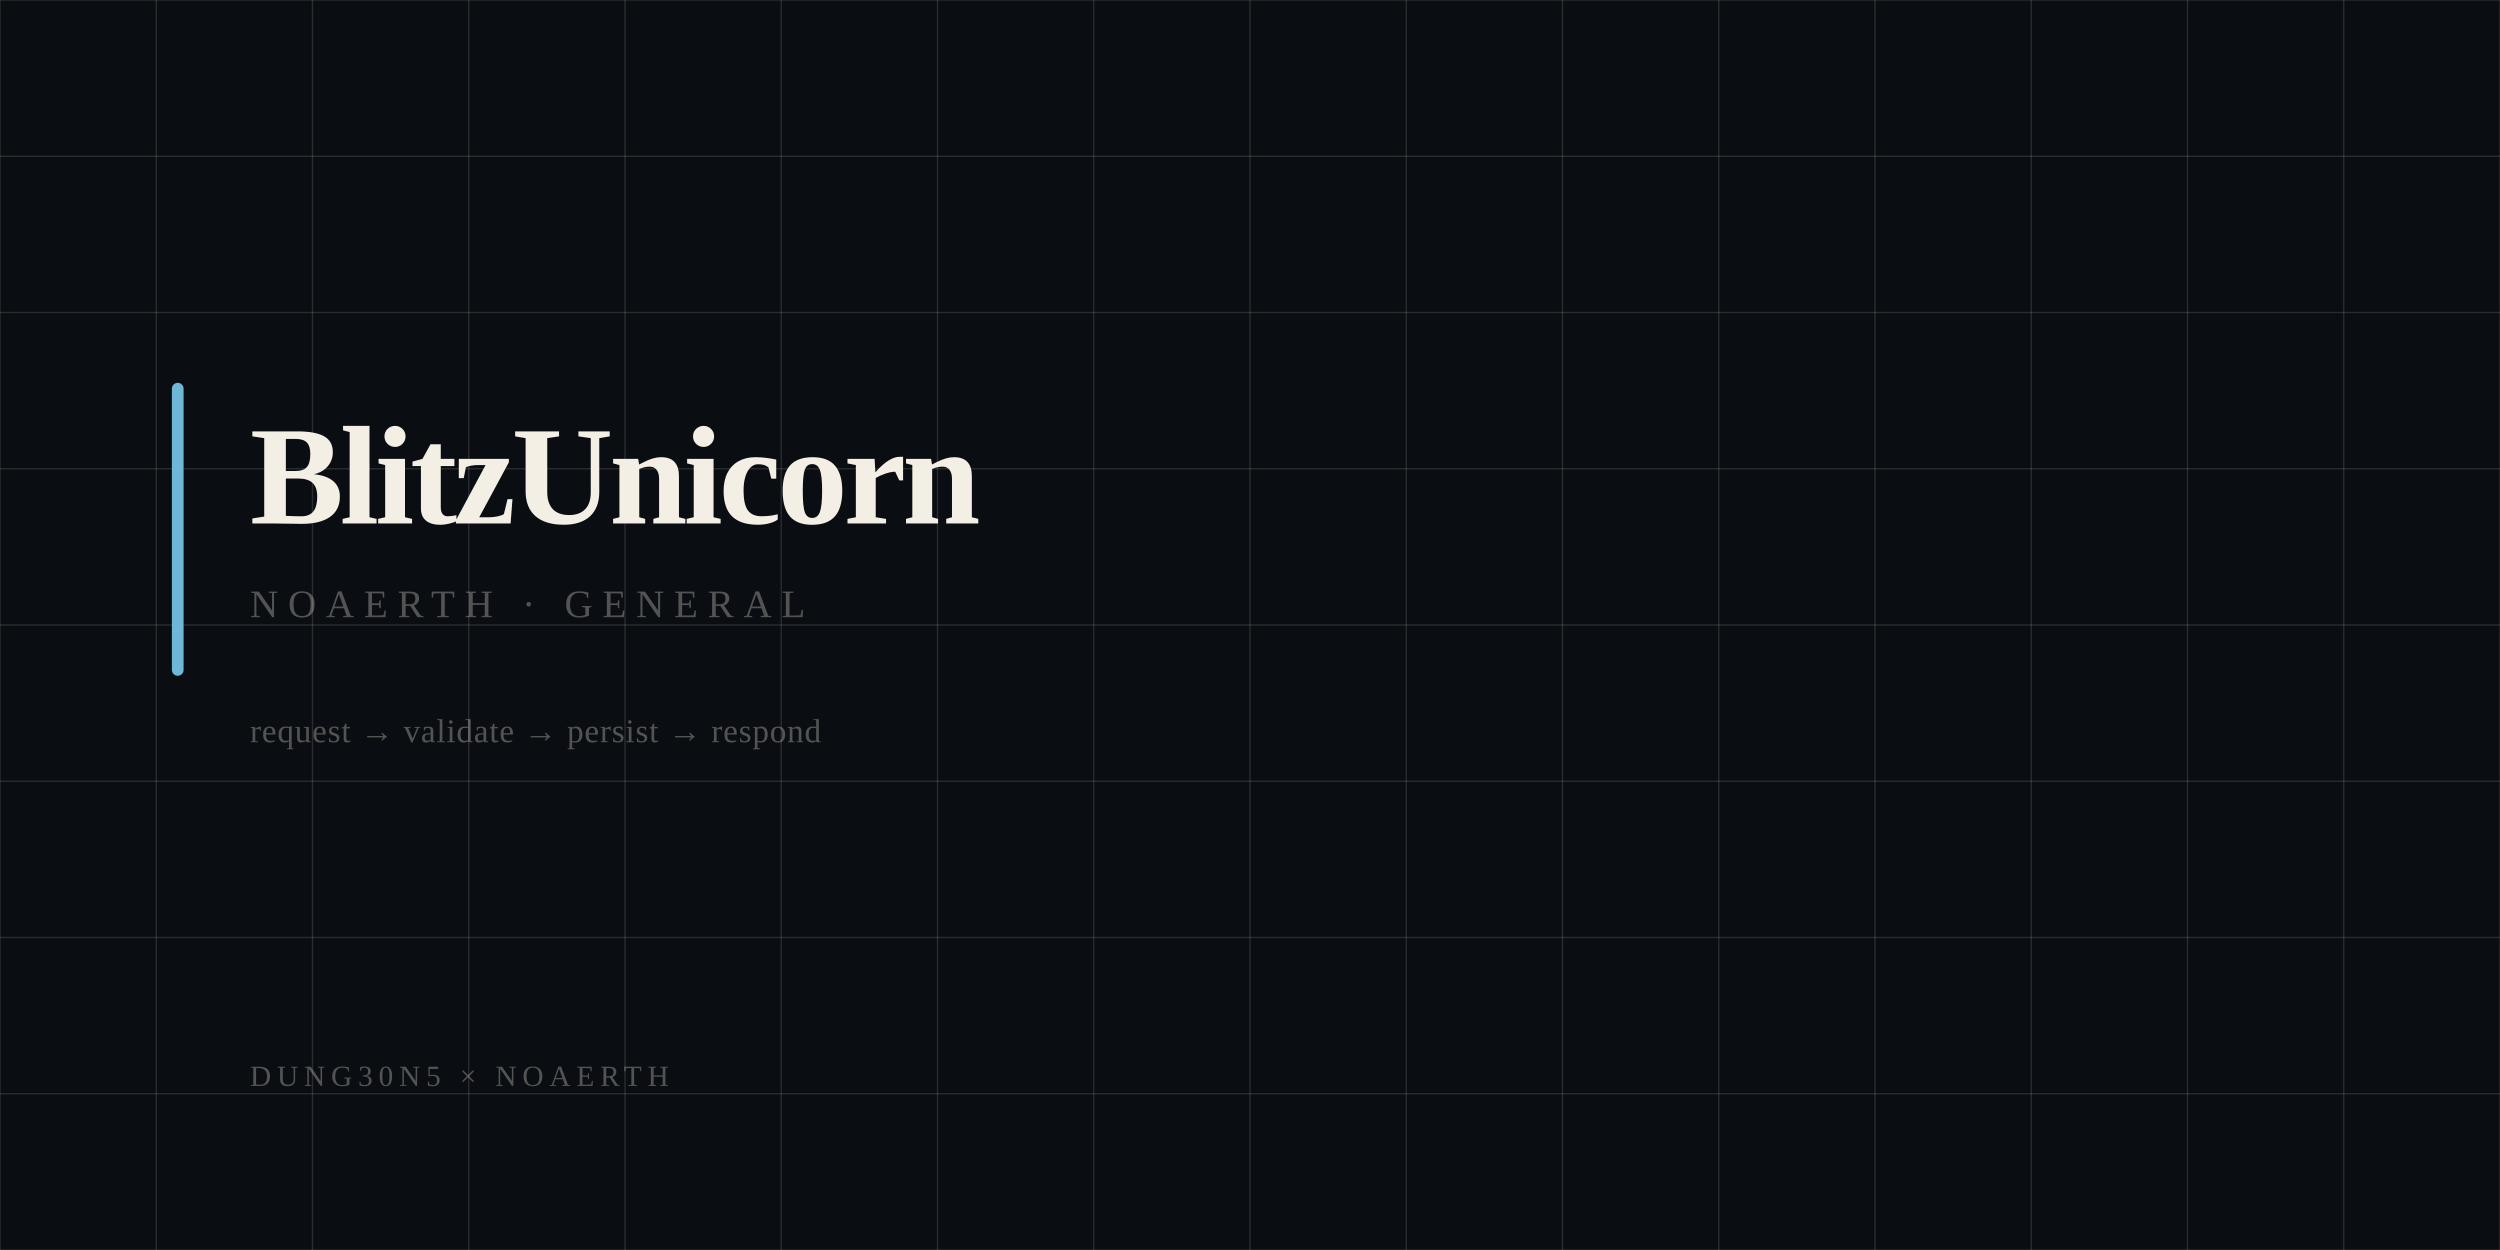
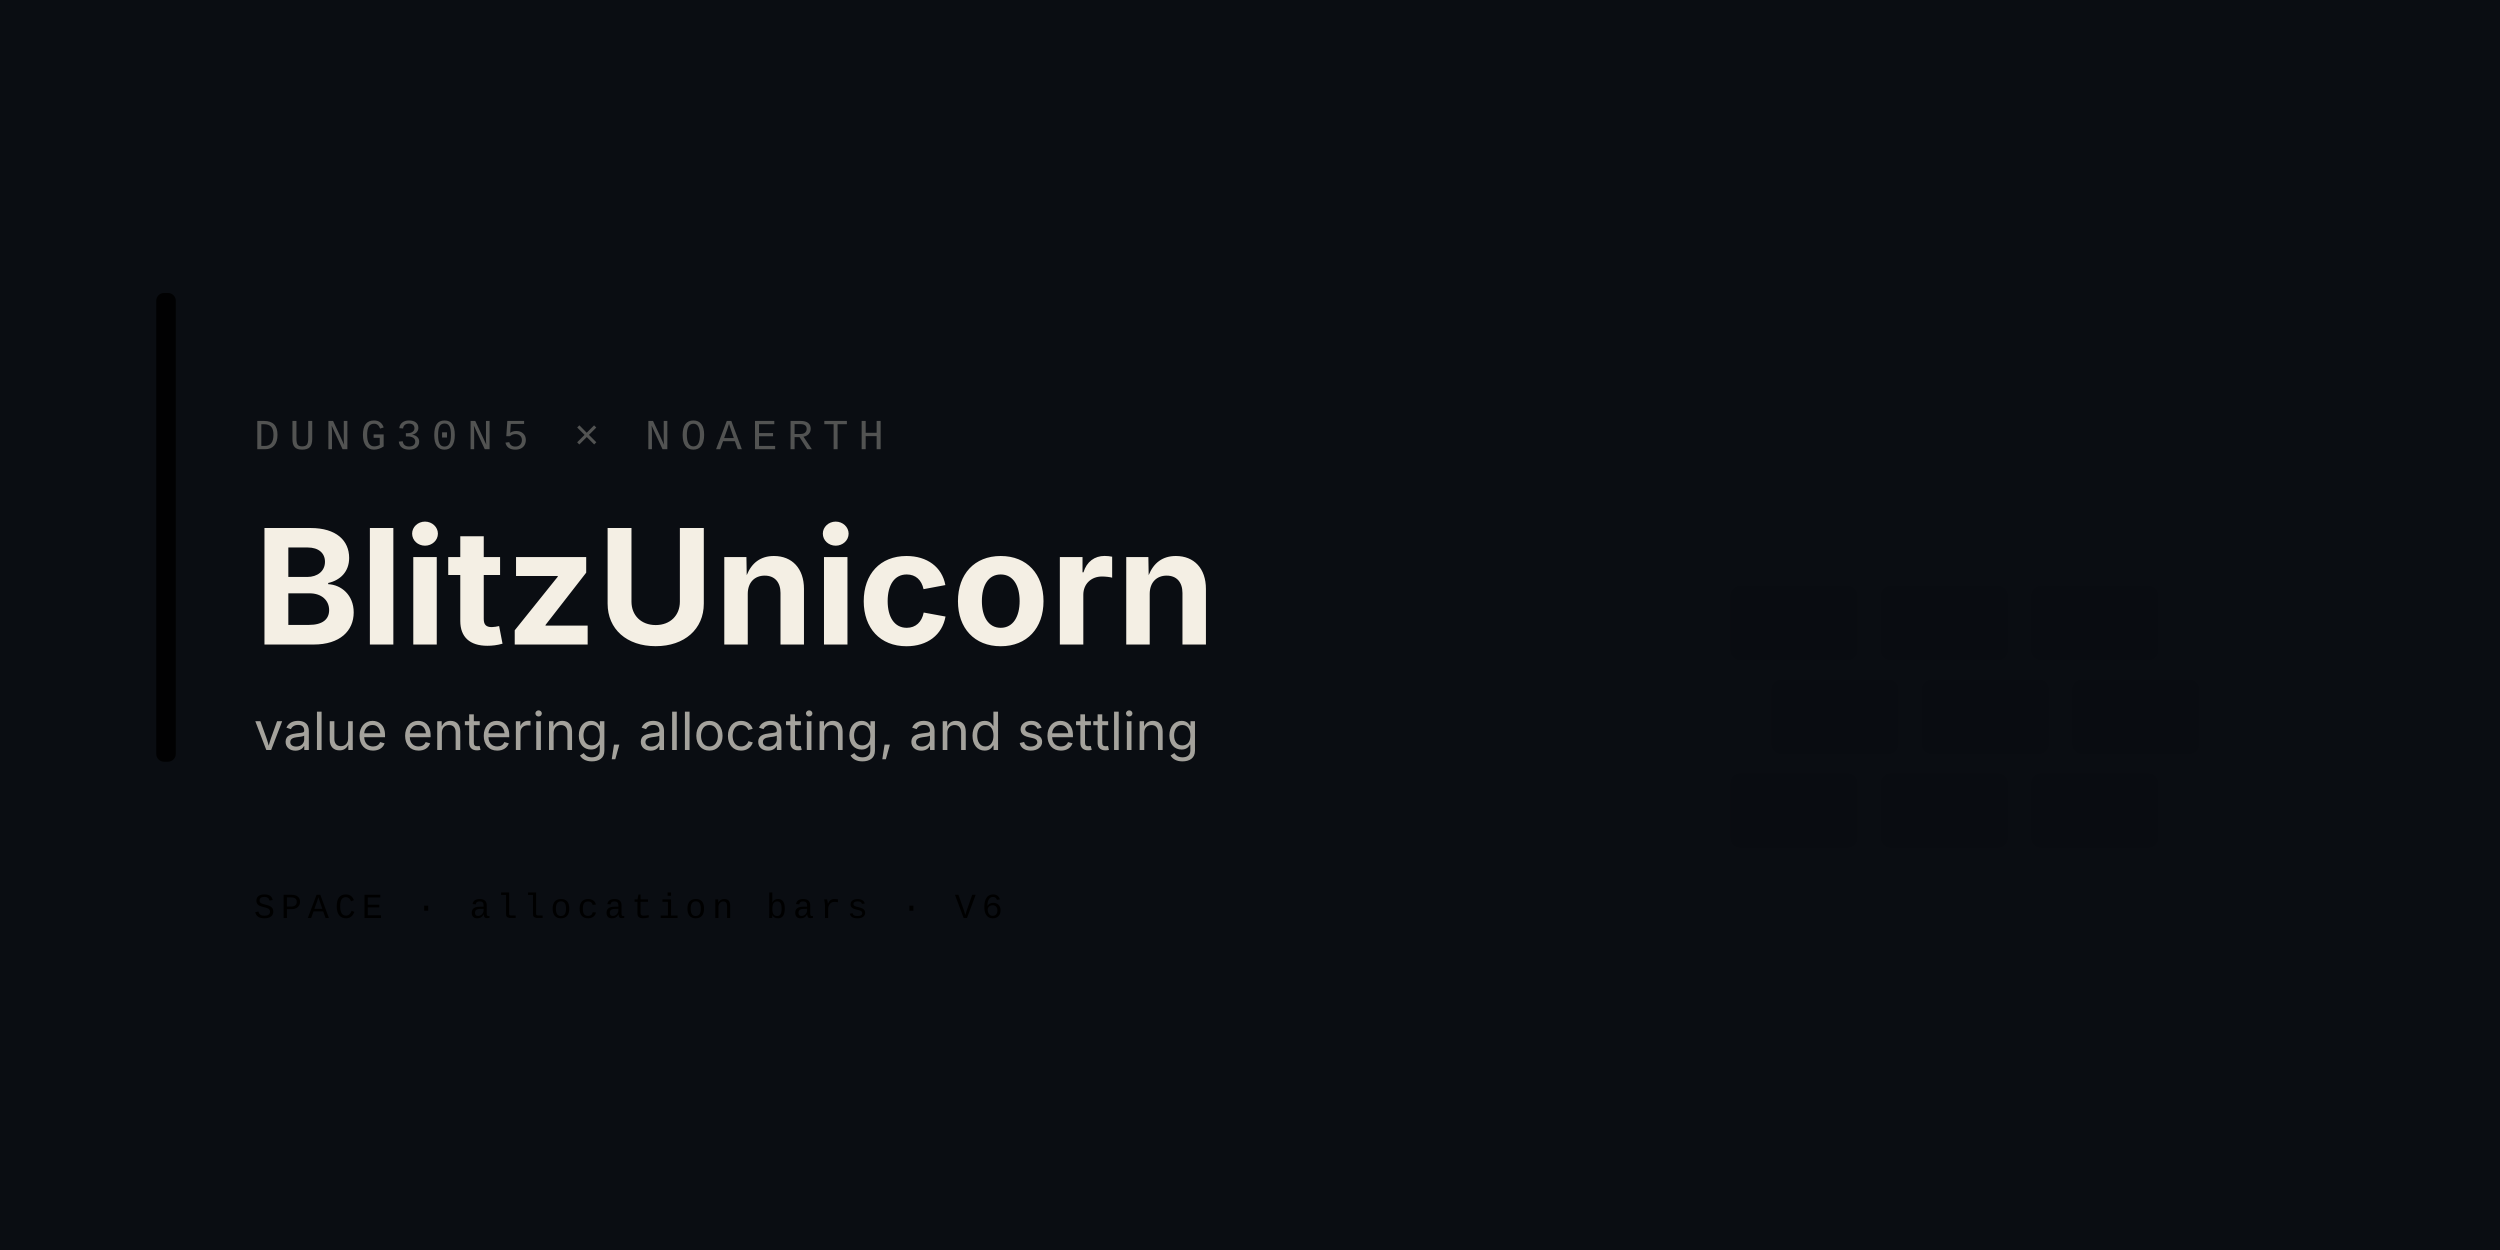
- <svg xmlns="http://www.w3.org/2000/svg" viewBox="0 0 1280 640" width="1280" height="640" role="img" aria-label="BlitzUnicorn — NOAERTH project card.">
+ <svg xmlns="http://www.w3.org/2000/svg" viewBox="0 0 1280 640" width="1280" height="640" role="img" aria-label="BlitzUnicorn project card">
  <rect width="1280" height="640" fill="#0a0d12" />
-   <line x1="0" y1="0" x2="0" y2="640" stroke="#f4efe424" stroke-width="0.7" />
-   <line x1="80" y1="0" x2="80" y2="640" stroke="#f4efe424" stroke-width="0.7" />
-   <line x1="160" y1="0" x2="160" y2="640" stroke="#f4efe424" stroke-width="0.7" />
-   <line x1="240" y1="0" x2="240" y2="640" stroke="#f4efe424" stroke-width="0.7" />
-   <line x1="320" y1="0" x2="320" y2="640" stroke="#f4efe424" stroke-width="0.7" />
-   <line x1="400" y1="0" x2="400" y2="640" stroke="#f4efe424" stroke-width="0.7" />
-   <line x1="480" y1="0" x2="480" y2="640" stroke="#f4efe424" stroke-width="0.7" />
-   <line x1="560" y1="0" x2="560" y2="640" stroke="#f4efe424" stroke-width="0.7" />
-   <line x1="640" y1="0" x2="640" y2="640" stroke="#f4efe424" stroke-width="0.7" />
-   <line x1="720" y1="0" x2="720" y2="640" stroke="#f4efe424" stroke-width="0.7" />
-   <line x1="800" y1="0" x2="800" y2="640" stroke="#f4efe424" stroke-width="0.7" />
-   <line x1="880" y1="0" x2="880" y2="640" stroke="#f4efe424" stroke-width="0.7" />
-   <line x1="960" y1="0" x2="960" y2="640" stroke="#f4efe424" stroke-width="0.7" />
-   <line x1="1040" y1="0" x2="1040" y2="640" stroke="#f4efe424" stroke-width="0.7" />
-   <line x1="1120" y1="0" x2="1120" y2="640" stroke="#f4efe424" stroke-width="0.7" />
-   <line x1="1200" y1="0" x2="1200" y2="640" stroke="#f4efe424" stroke-width="0.7" />
-   <line x1="1280" y1="0" x2="1280" y2="640" stroke="#f4efe424" stroke-width="0.7" />
-   <line x1="0" y1="0" x2="1280" y2="0" stroke="#f4efe424" stroke-width="0.7" />
-   <line x1="0" y1="80" x2="1280" y2="80" stroke="#f4efe424" stroke-width="0.7" />
-   <line x1="0" y1="160" x2="1280" y2="160" stroke="#f4efe424" stroke-width="0.7" />
-   <line x1="0" y1="240" x2="1280" y2="240" stroke="#f4efe424" stroke-width="0.7" />
-   <line x1="0" y1="320" x2="1280" y2="320" stroke="#f4efe424" stroke-width="0.7" />
-   <line x1="0" y1="400" x2="1280" y2="400" stroke="#f4efe424" stroke-width="0.7" />
-   <line x1="0" y1="480" x2="1280" y2="480" stroke="#f4efe424" stroke-width="0.7" />
-   <line x1="0" y1="560" x2="1280" y2="560" stroke="#f4efe424" stroke-width="0.7" />
-   <line x1="0" y1="640" x2="1280" y2="640" stroke="#f4efe424" stroke-width="0.7" />
-   <rect x="88" y="196" width="6" height="150" rx="3" fill="#6fb7d6" />
-   <text x="128" y="268" fill="#f4efe4" font-size="72" font-weight="680" letter-spacing="-2">BlitzUnicorn</text>
-   <text x="128" y="316" fill="#f4efe44f" font-size="20" letter-spacing="5">NOAERTH · GENERAL</text>
-   <text x="128" y="380" fill="#f4efe44f" font-size="17" letter-spacing="0.4">request → validate → persist → respond</text>
-   <text x="128" y="556" fill="#f4efe44f" font-size="15" letter-spacing="3">DUNG30N5 × NOAERTH</text>
+   <rect x="886" y="396" width="65" height="38" rx="5" fill="amber" fill-opacity="0.08" stroke="amber" stroke-width="1.1" stroke-opacity="0.4" />
+   <rect x="963" y="396" width="65" height="38" rx="5" fill="amber" fill-opacity="0.08" stroke="amber" stroke-width="1.1" stroke-opacity="0.4" />
+   <rect x="1040" y="396" width="65" height="38" rx="5" fill="amber" fill-opacity="0.08" stroke="amber" stroke-width="1.1" stroke-opacity="0.4" />
+   <rect x="907" y="348" width="65" height="38" rx="5" fill="amber" fill-opacity="0.08" stroke="amber" stroke-width="1.1" stroke-opacity="0.4" />
+   <rect x="984" y="348" width="65" height="38" rx="5" fill="amber" fill-opacity="0.08" stroke="amber" stroke-width="1.1" stroke-opacity="0.4" />
+   <rect x="1061" y="348" width="65" height="38" rx="5" fill="amber" fill-opacity="0.08" stroke="amber" stroke-width="1.1" stroke-opacity="0.4" />
+   <rect x="886" y="300" width="65" height="38" rx="5" fill="amber" fill-opacity="0.08" stroke="amber" stroke-width="1.1" stroke-opacity="0.4" />
+   <rect x="963" y="300" width="65" height="38" rx="5" fill="amber" fill-opacity="0.08" stroke="amber" stroke-width="1.1" stroke-opacity="0.4" />
+   <rect x="1040" y="300" width="65" height="38" rx="5" fill="amber" fill-opacity="0.08" stroke="amber" stroke-width="1.1" stroke-opacity="0.4" />
+   <rect x="80" y="150" width="10" height="240" rx="4" fill="amber" opacity="0.9" />
+   <text x="130" y="230" font-family="ui-monospace, SFMono-Regular, Menlo, Monaco, Consolas, 'Liberation Mono', monospace" font-size="22" letter-spacing="5" fill="#f4efe44f">DUNG30N5 × NOAERTH</text>
+   <text x="130" y="330" font-family="-apple-system, BlinkMacSystemFont, 'Segoe UI', Inter, Helvetica, Arial, sans-serif" font-size="82" font-weight="700" fill="#f4efe4">BlitzUnicorn</text>
+   <text x="130" y="384" font-family="-apple-system, BlinkMacSystemFont, 'Segoe UI', Inter, Helvetica, Arial, sans-serif" font-size="27" fill="#f4efe4a8">value entering, allocating, and settling</text>
+   <text x="130" y="470" font-family="ui-monospace, SFMono-Regular, Menlo, Monaco, Consolas, 'Liberation Mono', monospace" font-size="18" fill="amber" letter-spacing="3">SPACE · allocation bars · V6</text>
</svg>
